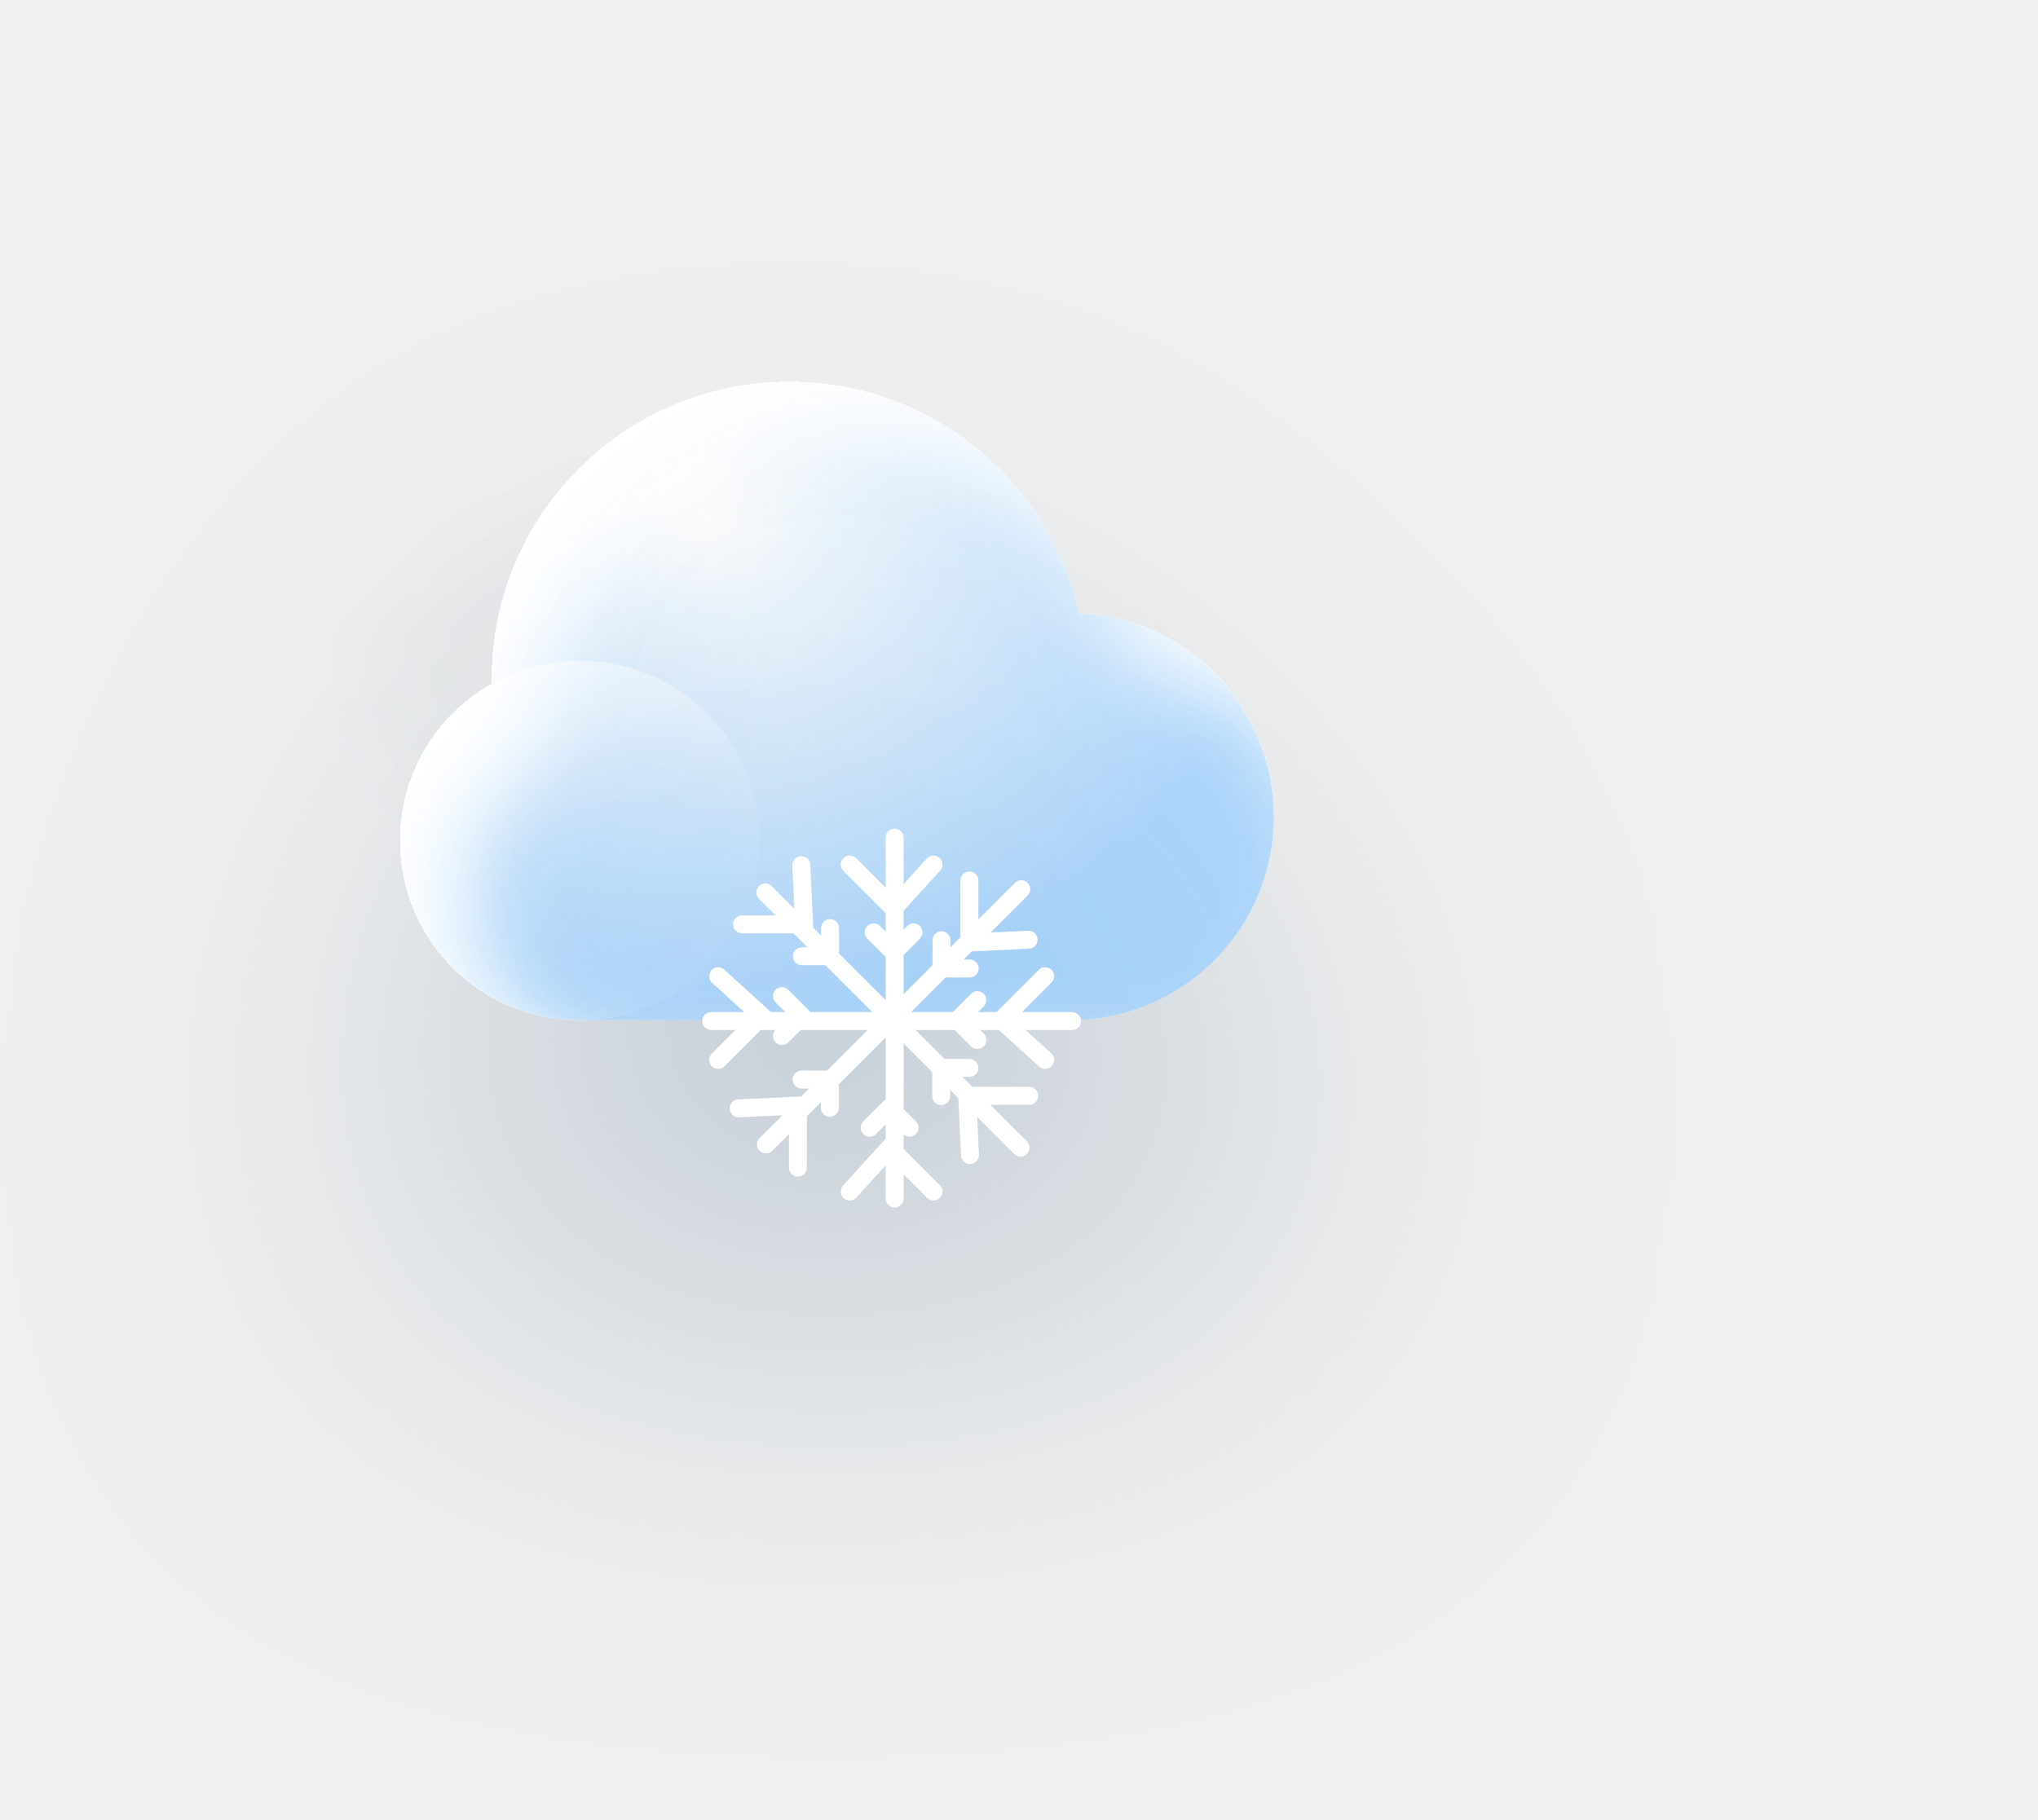
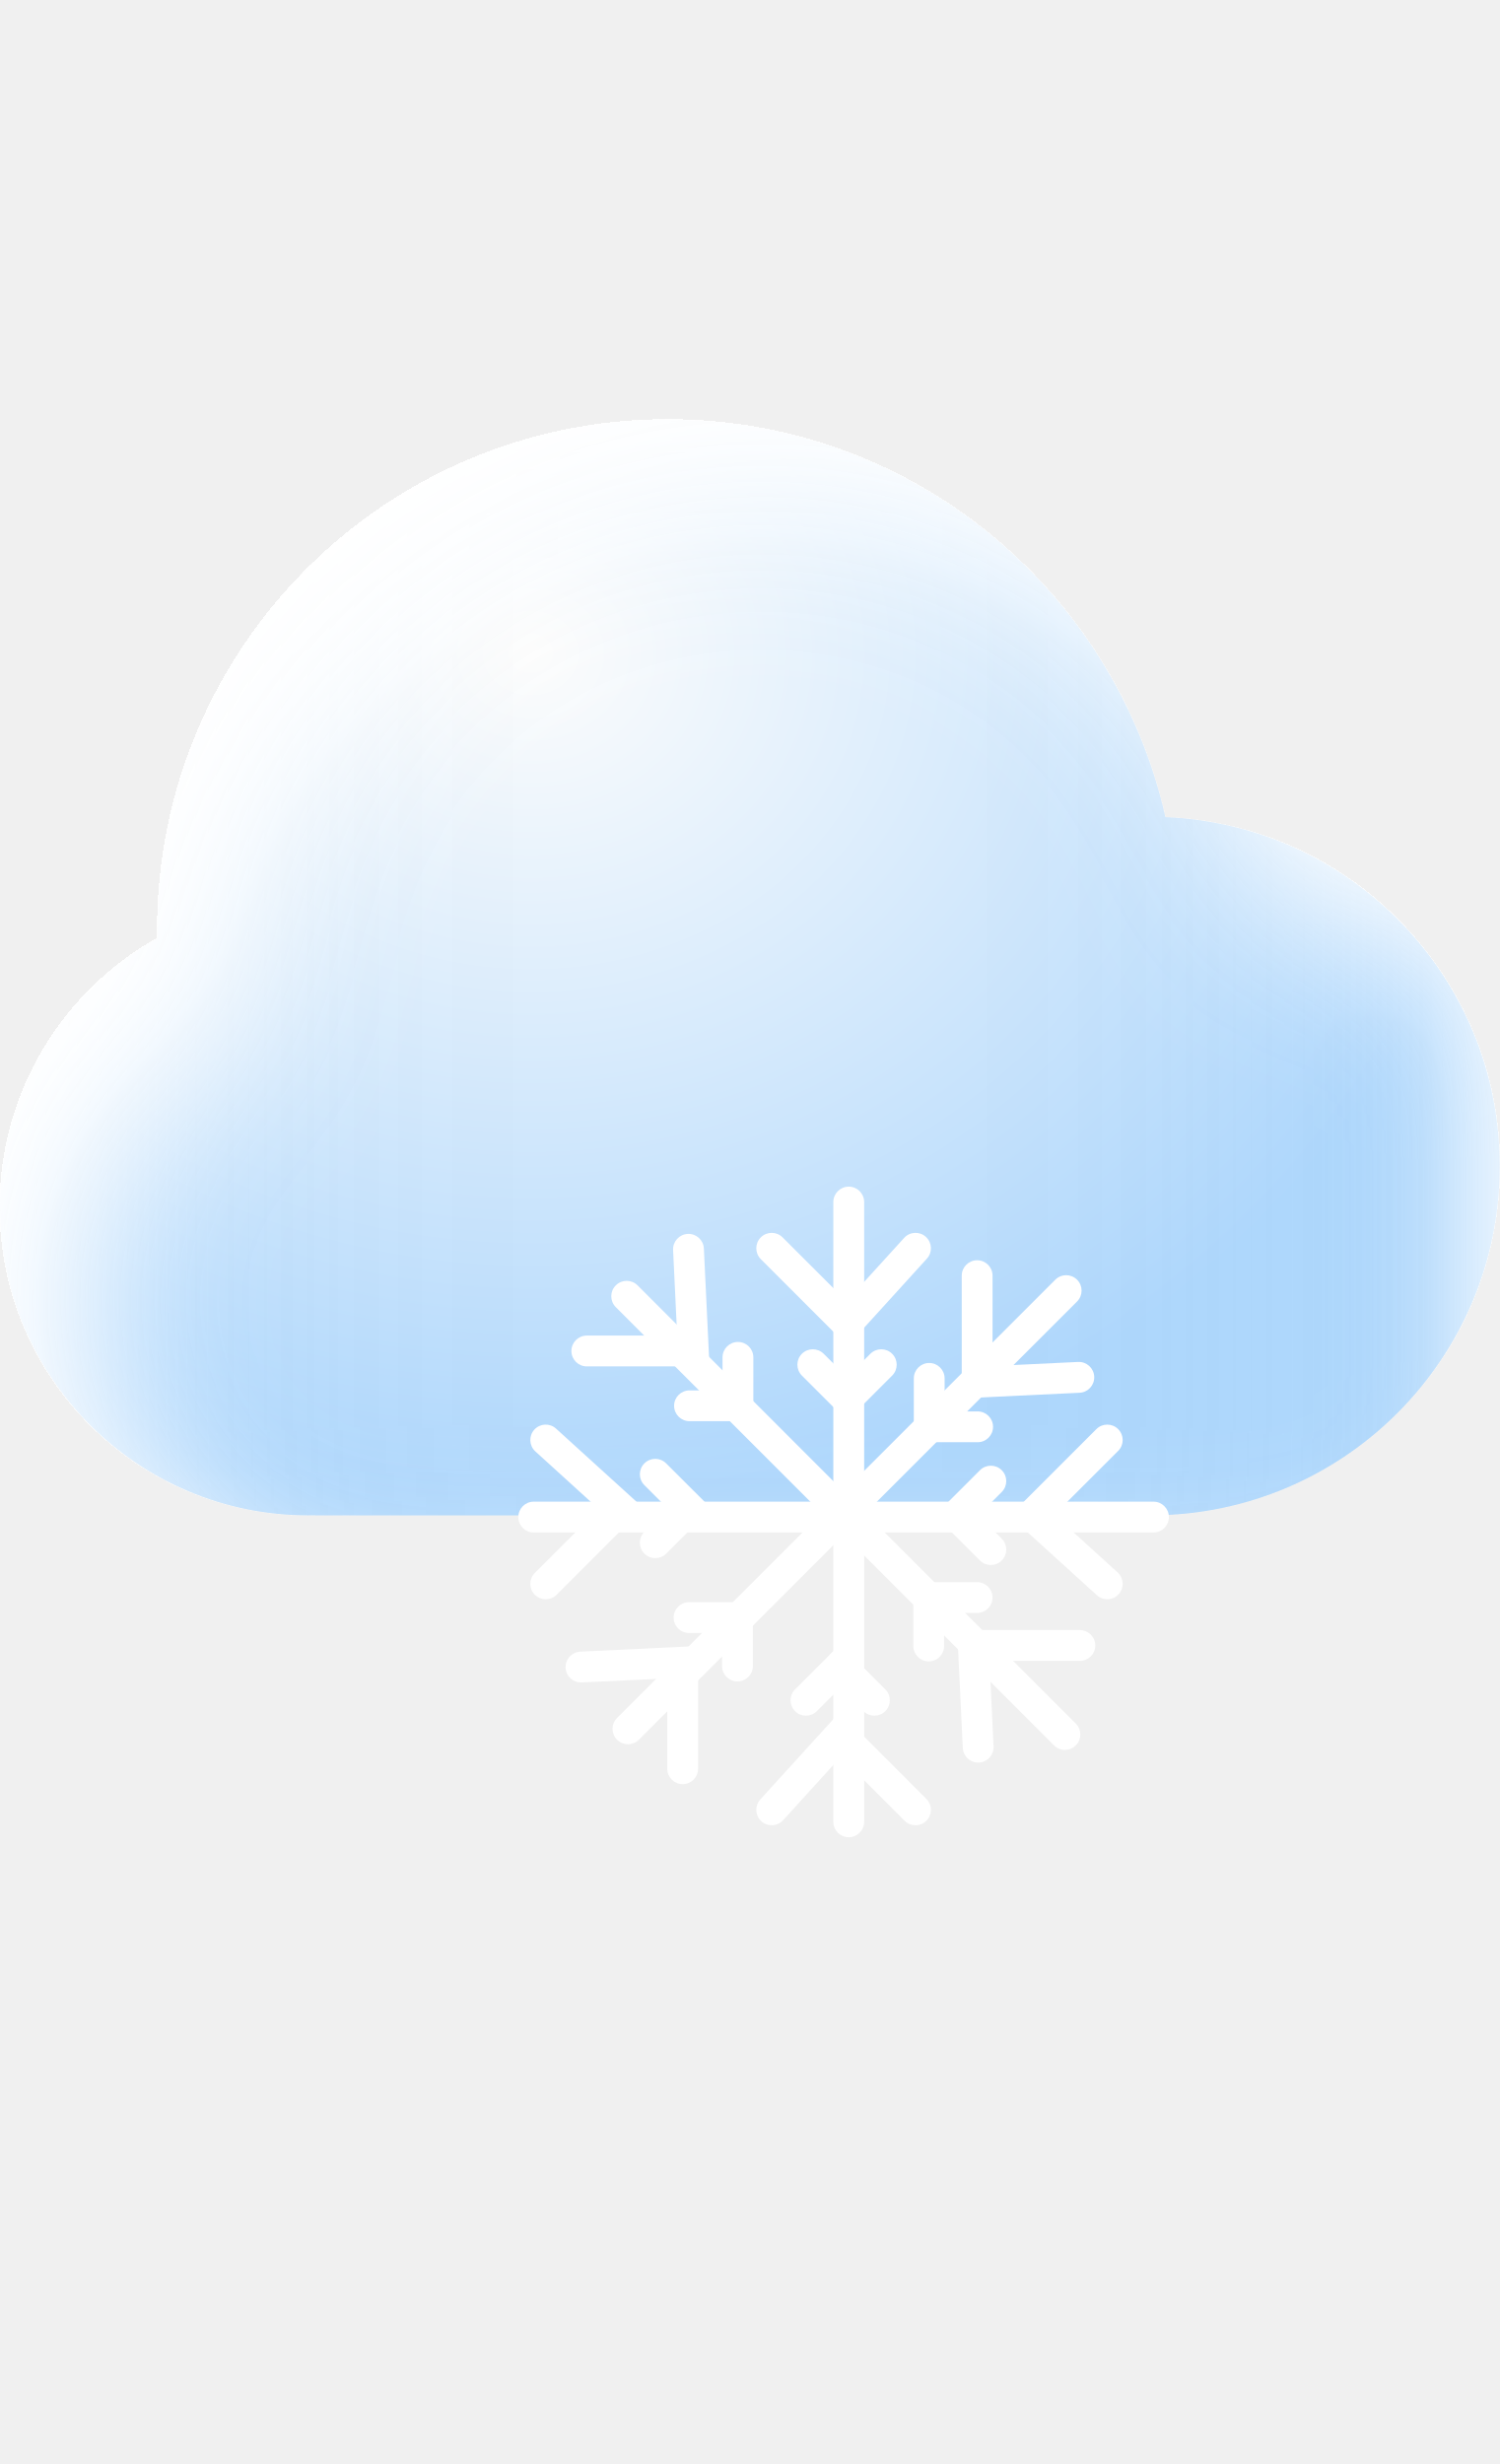
- <svg xmlns="http://www.w3.org/2000/svg" width="112" height="100" viewBox="10 -5 112 100" fill="none">
-   <g filter="url(#filter0_bdi_1718_33064)">
-     <path fill-rule="evenodd" clip-rule="evenodd" d="M42.082 51.066C42.009 51.068 41.936 51.069 41.863 51.069C36.416 51.069 32 46.653 32 41.206C32 37.509 34.034 34.287 37.043 32.598C37.042 32.509 37.041 32.419 37.041 32.329C37.041 23.311 44.352 16 53.37 16C61.149 16 67.657 21.439 69.299 28.722C75.251 28.972 80 33.877 80 39.89C80 46.064 74.995 51.069 68.822 51.069C68.749 51.069 68.676 51.068 68.603 51.066V51.069H42.082V51.066Z" fill="url(#paint0_radial_1718_33064)" fill-opacity="0.77" />
+ <svg xmlns="http://www.w3.org/2000/svg" width="28" height="46" viewBox="0 3 48 46" fill="none">
+   <g filter="url(#filter0_bi_1718_33064)">
+     <path fill-rule="evenodd" clip-rule="evenodd" d="M10.082 35.066C10.009 35.068 9.936 35.069 9.863 35.069C4.416 35.069 0 30.653 0 25.206C0 21.509 2.034 18.287 5.043 16.598C5.042 16.509 5.041 16.419 5.041 16.329C5.041 7.311 12.352 0 21.37 0C29.149 0 35.657 5.439 37.299 12.722C43.251 12.972 48 17.877 48 23.89C48 30.064 42.995 35.069 36.822 35.069C36.749 35.069 36.676 35.068 36.603 35.066V35.069H10.082V35.066Z" fill="url(#paint0_radial_1718_33064)" fill-opacity="0.77" />
  </g>
-   <g style="mix-blend-mode:soft-light" filter="url(#filter1_di_1718_33064)">
-     <path d="M51.726 41.205C51.726 46.653 47.31 51.068 41.863 51.068C36.416 51.068 32 46.653 32 41.205C32 35.758 36.416 31.342 41.863 31.342C47.31 31.342 51.726 35.758 51.726 41.205Z" fill="#848484" />
-   </g>
-   <path fill-rule="evenodd" clip-rule="evenodd" d="M59.165 40.548C59.437 40.548 59.658 40.769 59.658 41.041L59.658 60.877C59.658 61.149 59.437 61.37 59.165 61.37C58.892 61.37 58.671 61.149 58.671 60.877L58.671 41.041C58.671 40.769 58.892 40.548 59.165 40.548Z" fill="white" />
-   <path fill-rule="evenodd" clip-rule="evenodd" d="M61.633 42.156C61.835 42.339 61.85 42.651 61.666 42.852L59.127 45.646L56.35 42.869C56.157 42.677 56.157 42.364 56.35 42.172C56.543 41.979 56.855 41.979 57.047 42.172L59.093 44.217L60.937 42.189C61.12 41.987 61.432 41.972 61.633 42.156Z" fill="white" />
-   <path fill-rule="evenodd" clip-rule="evenodd" d="M56.367 60.858C56.166 60.675 56.151 60.363 56.334 60.161L58.874 57.368L61.65 60.145C61.843 60.337 61.843 60.649 61.65 60.842C61.458 61.035 61.145 61.035 60.953 60.842L58.908 58.797L57.064 60.825C56.88 61.026 56.569 61.041 56.367 60.858Z" fill="white" />
-   <path fill-rule="evenodd" clip-rule="evenodd" d="M57.665 45.898C57.858 45.705 58.17 45.705 58.363 45.898L59.11 46.645L59.857 45.898C60.05 45.705 60.362 45.705 60.554 45.898C60.747 46.09 60.747 46.403 60.554 46.595L59.11 48.04L57.665 46.595C57.473 46.403 57.473 46.09 57.665 45.898Z" fill="white" />
-   <path fill-rule="evenodd" clip-rule="evenodd" d="M60.335 57.335C60.142 57.528 59.83 57.528 59.638 57.335L58.891 56.588L58.143 57.335C57.951 57.528 57.638 57.528 57.446 57.335C57.253 57.142 57.253 56.83 57.446 56.638L58.891 55.193L60.335 56.638C60.528 56.83 60.528 57.142 60.335 57.335Z" fill="white" />
-   <path fill-rule="evenodd" clip-rule="evenodd" d="M69.411 51.123C69.411 51.396 69.19 51.617 68.918 51.617L49.082 51.617C48.81 51.617 48.589 51.396 48.589 51.123C48.589 50.851 48.81 50.63 49.082 50.63L68.918 50.63C69.19 50.63 69.411 50.851 69.411 51.123Z" fill="white" />
-   <path fill-rule="evenodd" clip-rule="evenodd" d="M67.803 53.592C67.62 53.794 67.308 53.808 67.107 53.625L64.313 51.086L67.09 48.309C67.282 48.116 67.595 48.116 67.787 48.309C67.98 48.502 67.98 48.814 67.787 49.006L65.742 51.051L67.77 52.895C67.972 53.079 67.987 53.391 67.803 53.592Z" fill="white" />
-   <path fill-rule="evenodd" clip-rule="evenodd" d="M49.101 48.326C49.284 48.124 49.596 48.109 49.797 48.293L52.591 50.832L49.815 53.609C49.622 53.802 49.31 53.802 49.117 53.609C48.925 53.416 48.925 53.104 49.117 52.912L51.162 50.866L49.134 49.022C48.933 48.839 48.918 48.527 49.101 48.326Z" fill="white" />
-   <path fill-rule="evenodd" clip-rule="evenodd" d="M64.061 49.624C64.254 49.816 64.254 50.129 64.061 50.321L63.314 51.069L64.061 51.816C64.254 52.008 64.254 52.321 64.061 52.513C63.868 52.706 63.556 52.706 63.364 52.513L61.919 51.069L63.364 49.624C63.556 49.431 63.868 49.431 64.061 49.624Z" fill="white" />
-   <path fill-rule="evenodd" clip-rule="evenodd" d="M52.624 52.294C52.431 52.101 52.431 51.789 52.624 51.596L53.371 50.849L52.624 50.102C52.431 49.91 52.431 49.597 52.624 49.405C52.816 49.212 53.129 49.212 53.321 49.405L54.766 50.849L53.321 52.294C53.129 52.486 52.816 52.486 52.624 52.294Z" fill="white" />
-   <path fill-rule="evenodd" clip-rule="evenodd" d="M66.472 43.527C66.665 43.719 66.665 44.032 66.472 44.224L52.446 58.25C52.254 58.443 51.941 58.443 51.749 58.25C51.556 58.057 51.556 57.745 51.749 57.553L65.775 43.527C65.967 43.334 66.279 43.334 66.472 43.527Z" fill="white" />
-   <path fill-rule="evenodd" clip-rule="evenodd" d="M67.021 46.628C67.034 46.901 66.824 47.132 66.552 47.145L62.781 47.324L62.781 43.397C62.781 43.125 63.002 42.904 63.274 42.904C63.547 42.904 63.767 43.125 63.767 43.397L63.767 46.29L66.505 46.159C66.777 46.146 67.008 46.356 67.021 46.628Z" fill="white" />
-   <path fill-rule="evenodd" clip-rule="evenodd" d="M50.102 55.947C50.089 55.675 50.299 55.444 50.571 55.431L54.343 55.251L54.343 59.178C54.343 59.45 54.122 59.671 53.849 59.671C53.577 59.671 53.356 59.45 53.356 59.178L53.356 56.286L50.618 56.416C50.346 56.429 50.115 56.219 50.102 55.947Z" fill="white" />
-   <path fill-rule="evenodd" clip-rule="evenodd" d="M61.74 46.192C62.012 46.192 62.233 46.413 62.233 46.685V47.742L63.29 47.742C63.562 47.742 63.783 47.962 63.783 48.235C63.783 48.507 63.562 48.728 63.29 48.728H61.247L61.247 46.685C61.247 46.413 61.467 46.192 61.74 46.192Z" fill="white" />
-   <path fill-rule="evenodd" clip-rule="evenodd" d="M55.603 56.384C55.33 56.384 55.11 56.163 55.11 55.891L55.11 54.834L54.053 54.834C53.781 54.834 53.56 54.613 53.56 54.341C53.56 54.068 53.781 53.847 54.053 53.847L56.096 53.847L56.096 55.891C56.096 56.163 55.875 56.384 55.603 56.384Z" fill="white" />
-   <path fill-rule="evenodd" clip-rule="evenodd" d="M66.432 58.431C66.24 58.623 65.927 58.623 65.735 58.431L51.709 44.405C51.516 44.212 51.516 43.9 51.709 43.708C51.901 43.515 52.214 43.515 52.406 43.708L66.432 57.733C66.625 57.926 66.625 58.238 66.432 58.431Z" fill="white" />
-   <path fill-rule="evenodd" clip-rule="evenodd" d="M63.331 58.98C63.059 58.993 62.828 58.783 62.815 58.511L62.635 54.74L66.562 54.74C66.834 54.74 67.055 54.961 67.055 55.233C67.055 55.505 66.834 55.726 66.562 55.726L63.669 55.726L63.8 58.464C63.813 58.736 63.603 58.967 63.331 58.98Z" fill="white" />
-   <path fill-rule="evenodd" clip-rule="evenodd" d="M54.012 42.061C54.284 42.048 54.515 42.258 54.528 42.53L54.708 46.301L50.781 46.301C50.509 46.301 50.288 46.081 50.288 45.808C50.288 45.536 50.509 45.315 50.781 45.315L53.673 45.315L53.543 42.577C53.53 42.305 53.74 42.074 54.012 42.061Z" fill="white" />
-   <path fill-rule="evenodd" clip-rule="evenodd" d="M63.767 53.699C63.767 53.971 63.546 54.192 63.274 54.192H62.217L62.217 55.248C62.217 55.521 61.997 55.742 61.724 55.742C61.452 55.742 61.231 55.521 61.231 55.248V53.206L63.274 53.206C63.546 53.206 63.767 53.426 63.767 53.699Z" fill="white" />
-   <path fill-rule="evenodd" clip-rule="evenodd" d="M53.575 47.562C53.575 47.289 53.796 47.069 54.069 47.069L55.125 47.069L55.125 46.012C55.125 45.739 55.346 45.519 55.618 45.519C55.891 45.519 56.111 45.739 56.111 46.012L56.111 48.055L54.069 48.055C53.796 48.055 53.575 47.834 53.575 47.562Z" fill="white" />
+   <path fill-rule="evenodd" clip-rule="evenodd" d="M27.165 24.548C27.437 24.548 27.658 24.769 27.658 25.041L27.658 44.877C27.658 45.149 27.437 45.37 27.165 45.37C26.892 45.37 26.671 45.149 26.671 44.877L26.671 25.041C26.671 24.769 26.892 24.548 27.165 24.548Z" fill="white" />
+   <path fill-rule="evenodd" clip-rule="evenodd" d="M29.633 26.156C29.835 26.339 29.85 26.651 29.666 26.852L27.127 29.646L24.35 26.869C24.157 26.677 24.157 26.364 24.35 26.172C24.543 25.979 24.855 25.979 25.047 26.172L27.093 28.217L28.937 26.189C29.12 25.987 29.432 25.972 29.633 26.156Z" fill="white" />
+   <path fill-rule="evenodd" clip-rule="evenodd" d="M24.367 44.858C24.166 44.675 24.151 44.363 24.334 44.161L26.874 41.368L29.65 44.145C29.843 44.337 29.843 44.649 29.65 44.842C29.458 45.035 29.145 45.035 28.953 44.842L26.908 42.797L25.064 44.825C24.881 45.026 24.569 45.041 24.367 44.858Z" fill="white" />
+   <path fill-rule="evenodd" clip-rule="evenodd" d="M25.665 29.898C25.858 29.705 26.17 29.705 26.363 29.898L27.11 30.645L27.857 29.898C28.05 29.705 28.362 29.705 28.554 29.898C28.747 30.09 28.747 30.403 28.554 30.595L27.11 32.04L25.665 30.595C25.473 30.403 25.473 30.09 25.665 29.898Z" fill="white" />
+   <path fill-rule="evenodd" clip-rule="evenodd" d="M28.335 41.335C28.142 41.528 27.83 41.528 27.638 41.335L26.89 40.588L26.143 41.335C25.951 41.528 25.638 41.528 25.446 41.335C25.253 41.142 25.253 40.83 25.446 40.638L26.89 39.193L28.335 40.638C28.528 40.83 28.528 41.142 28.335 41.335Z" fill="white" />
+   <path fill-rule="evenodd" clip-rule="evenodd" d="M37.411 35.123C37.411 35.396 37.19 35.617 36.918 35.617L17.082 35.617C16.81 35.617 16.589 35.396 16.589 35.123C16.589 34.851 16.81 34.63 17.082 34.63L36.918 34.63C37.19 34.63 37.411 34.851 37.411 35.123Z" fill="white" />
+   <path fill-rule="evenodd" clip-rule="evenodd" d="M35.803 37.592C35.62 37.794 35.308 37.808 35.107 37.625L32.313 35.086L35.09 32.309C35.282 32.116 35.595 32.116 35.787 32.309C35.98 32.502 35.98 32.814 35.787 33.006L33.742 35.051L35.77 36.895C35.972 37.079 35.987 37.391 35.803 37.592Z" fill="white" />
+   <path fill-rule="evenodd" clip-rule="evenodd" d="M17.101 32.326C17.284 32.124 17.596 32.109 17.797 32.293L20.591 34.832L17.814 37.609C17.622 37.802 17.31 37.802 17.117 37.609C16.924 37.416 16.924 37.104 17.117 36.912L19.162 34.866L17.134 33.022C16.933 32.839 16.918 32.527 17.101 32.326Z" fill="white" />
+   <path fill-rule="evenodd" clip-rule="evenodd" d="M32.061 33.624C32.254 33.816 32.254 34.129 32.061 34.321L31.314 35.069L32.061 35.816C32.254 36.008 32.254 36.321 32.061 36.513C31.869 36.706 31.556 36.706 31.364 36.513L29.919 35.069L31.364 33.624C31.556 33.431 31.869 33.431 32.061 33.624Z" fill="white" />
+   <path fill-rule="evenodd" clip-rule="evenodd" d="M20.624 36.294C20.431 36.101 20.431 35.789 20.624 35.596L21.371 34.849L20.624 34.102C20.431 33.91 20.431 33.597 20.624 33.405C20.817 33.212 21.129 33.212 21.321 33.405L22.766 34.849L21.321 36.294C21.129 36.486 20.817 36.486 20.624 36.294Z" fill="white" />
+   <path fill-rule="evenodd" clip-rule="evenodd" d="M34.472 27.527C34.665 27.719 34.665 28.032 34.472 28.224L20.446 42.25C20.254 42.443 19.941 42.443 19.749 42.25C19.556 42.057 19.556 41.745 19.749 41.553L33.775 27.527C33.967 27.334 34.279 27.334 34.472 27.527Z" fill="white" />
+   <path fill-rule="evenodd" clip-rule="evenodd" d="M35.021 30.628C35.034 30.901 34.824 31.131 34.552 31.145L30.781 31.324L30.781 27.397C30.781 27.125 31.002 26.904 31.274 26.904C31.547 26.904 31.767 27.125 31.767 27.397L31.767 30.29L34.505 30.159C34.777 30.146 35.008 30.356 35.021 30.628Z" fill="white" />
+   <path fill-rule="evenodd" clip-rule="evenodd" d="M18.102 39.947C18.089 39.675 18.299 39.444 18.571 39.431L22.343 39.251L22.343 43.178C22.343 43.45 22.122 43.671 21.849 43.671C21.577 43.671 21.356 43.45 21.356 43.178L21.356 40.286L18.618 40.416C18.346 40.429 18.115 40.219 18.102 39.947Z" fill="white" />
+   <path fill-rule="evenodd" clip-rule="evenodd" d="M29.74 30.192C30.012 30.192 30.233 30.413 30.233 30.685V31.742L31.29 31.742C31.562 31.742 31.783 31.962 31.783 32.235C31.783 32.507 31.562 32.728 31.29 32.728H29.247L29.247 30.685C29.247 30.413 29.467 30.192 29.74 30.192Z" fill="white" />
+   <path fill-rule="evenodd" clip-rule="evenodd" d="M23.603 40.384C23.33 40.384 23.11 40.163 23.11 39.891L23.11 38.834L22.053 38.834C21.781 38.834 21.56 38.613 21.56 38.341C21.56 38.068 21.781 37.847 22.053 37.847L24.096 37.847L24.096 39.891C24.096 40.163 23.875 40.384 23.603 40.384Z" fill="white" />
+   <path fill-rule="evenodd" clip-rule="evenodd" d="M34.432 42.431C34.24 42.623 33.927 42.623 33.735 42.431L19.709 28.405C19.516 28.212 19.516 27.9 19.709 27.708C19.901 27.515 20.214 27.515 20.406 27.708L34.432 41.733C34.625 41.926 34.625 42.238 34.432 42.431Z" fill="white" />
+   <path fill-rule="evenodd" clip-rule="evenodd" d="M31.331 42.98C31.059 42.993 30.828 42.783 30.815 42.511L30.635 38.74L34.562 38.74C34.834 38.74 35.055 38.961 35.055 39.233C35.055 39.505 34.834 39.726 34.562 39.726L31.669 39.726L31.8 42.464C31.813 42.736 31.603 42.967 31.331 42.98Z" fill="white" />
+   <path fill-rule="evenodd" clip-rule="evenodd" d="M22.012 26.061C22.284 26.048 22.515 26.258 22.528 26.53L22.708 30.301L18.781 30.301C18.509 30.301 18.288 30.081 18.288 29.808C18.288 29.536 18.509 29.315 18.781 29.315L21.673 29.315L21.543 26.577C21.53 26.305 21.74 26.074 22.012 26.061Z" fill="white" />
+   <path fill-rule="evenodd" clip-rule="evenodd" d="M31.767 37.699C31.767 37.971 31.546 38.192 31.274 38.192H30.217L30.217 39.248C30.217 39.521 29.997 39.742 29.724 39.742C29.452 39.742 29.231 39.521 29.231 39.248V37.206L31.274 37.206C31.546 37.206 31.767 37.426 31.767 37.699Z" fill="white" />
+   <path fill-rule="evenodd" clip-rule="evenodd" d="M21.575 31.562C21.575 31.289 21.796 31.069 22.069 31.069L23.125 31.069L23.125 30.012C23.125 29.739 23.346 29.519 23.618 29.519C23.891 29.519 24.111 29.739 24.111 30.012L24.111 32.055L22.069 32.055C21.796 32.055 21.575 31.834 21.575 31.562Z" fill="white" />
  <defs>
-     <filter id="filter0_bdi_1718_33064" x="0" y="0" width="112" height="99.069" filterUnits="userSpaceOnUse" color-interpolation-filters="sRGB">
+     <filter id="filter0_bi_1718_33064" x="-15" y="-15" width="78" height="65.069" filterUnits="userSpaceOnUse" color-interpolation-filters="sRGB">
      <feFlood flood-opacity="0" result="BackgroundImageFix" />
      <feGaussianBlur in="BackgroundImage" stdDeviation="7.5" />
      <feComposite in2="SourceAlpha" operator="in" result="effect1_backgroundBlur_1718_33064" />
-       <feColorMatrix in="SourceAlpha" type="matrix" values="0 0 0 0 0 0 0 0 0 0 0 0 0 0 0 0 0 0 127 0" result="hardAlpha" />
-       <feOffset dy="16" />
-       <feGaussianBlur stdDeviation="16" />
-       <feColorMatrix type="matrix" values="0 0 0 0 0 0 0 0 0 0.202 0 0 0 0 0.388 0 0 0 0.2 0" />
-       <feBlend mode="normal" in2="effect1_backgroundBlur_1718_33064" result="effect2_dropShadow_1718_33064" />
-       <feBlend mode="normal" in="SourceGraphic" in2="effect2_dropShadow_1718_33064" result="shape" />
+       <feBlend mode="normal" in="SourceGraphic" in2="effect1_backgroundBlur_1718_33064" result="shape" />
      <feColorMatrix in="SourceAlpha" type="matrix" values="0 0 0 0 0 0 0 0 0 0 0 0 0 0 0 0 0 0 127 0" result="hardAlpha" />
      <feOffset dx="3" dy="3" />
      <feGaussianBlur stdDeviation="2.5" />
      <feComposite in2="hardAlpha" operator="arithmetic" k2="-1" k3="1" />
      <feColorMatrix type="matrix" values="0 0 0 0 1 0 0 0 0 1 0 0 0 0 1 0 0 0 1 0" />
-       <feBlend mode="normal" in2="shape" result="effect3_innerShadow_1718_33064" />
-     </filter>
-     <filter id="filter1_di_1718_33064" x="24" y="15.342" width="31.726" height="37.726" filterUnits="userSpaceOnUse" color-interpolation-filters="sRGB">
-       <feFlood flood-opacity="0" result="BackgroundImageFix" />
-       <feColorMatrix in="SourceAlpha" type="matrix" values="0 0 0 0 0 0 0 0 0 0 0 0 0 0 0 0 0 0 127 0" result="hardAlpha" />
-       <feOffset dx="-2" dy="-10" />
-       <feGaussianBlur stdDeviation="3" />
-       <feColorMatrix type="matrix" values="0 0 0 0 0 0 0 0 0 0 0 0 0 0 0 0 0 0 0.22 0" />
-       <feBlend mode="normal" in2="BackgroundImageFix" result="effect1_dropShadow_1718_33064" />
-       <feBlend mode="normal" in="SourceGraphic" in2="effect1_dropShadow_1718_33064" result="shape" />
-       <feColorMatrix in="SourceAlpha" type="matrix" values="0 0 0 0 0 0 0 0 0 0 0 0 0 0 0 0 0 0 127 0" result="hardAlpha" />
-       <feOffset dx="4" dy="2" />
-       <feGaussianBlur stdDeviation="2.5" />
-       <feComposite in2="hardAlpha" operator="arithmetic" k2="-1" k3="1" />
-       <feColorMatrix type="matrix" values="0 0 0 0 1 0 0 0 0 1 0 0 0 0 1 0 0 0 0.74 0" />
      <feBlend mode="normal" in2="shape" result="effect2_innerShadow_1718_33064" />
    </filter>
-     <radialGradient id="paint0_radial_1718_33064" cx="0" cy="0" r="1" gradientUnits="userSpaceOnUse" gradientTransform="translate(48.9128 23.4771) rotate(90.6693) scale(27.5789 31.4712)">
+     <radialGradient id="paint0_radial_1718_33064" cx="0" cy="0" r="1" gradientUnits="userSpaceOnUse" gradientTransform="translate(16.9128 7.47714) rotate(90.6693) scale(27.5789 31.4712)">
      <stop stop-color="white" />
      <stop offset="1" stop-color="#99CEFF" />
    </radialGradient>
  </defs>
</svg>
